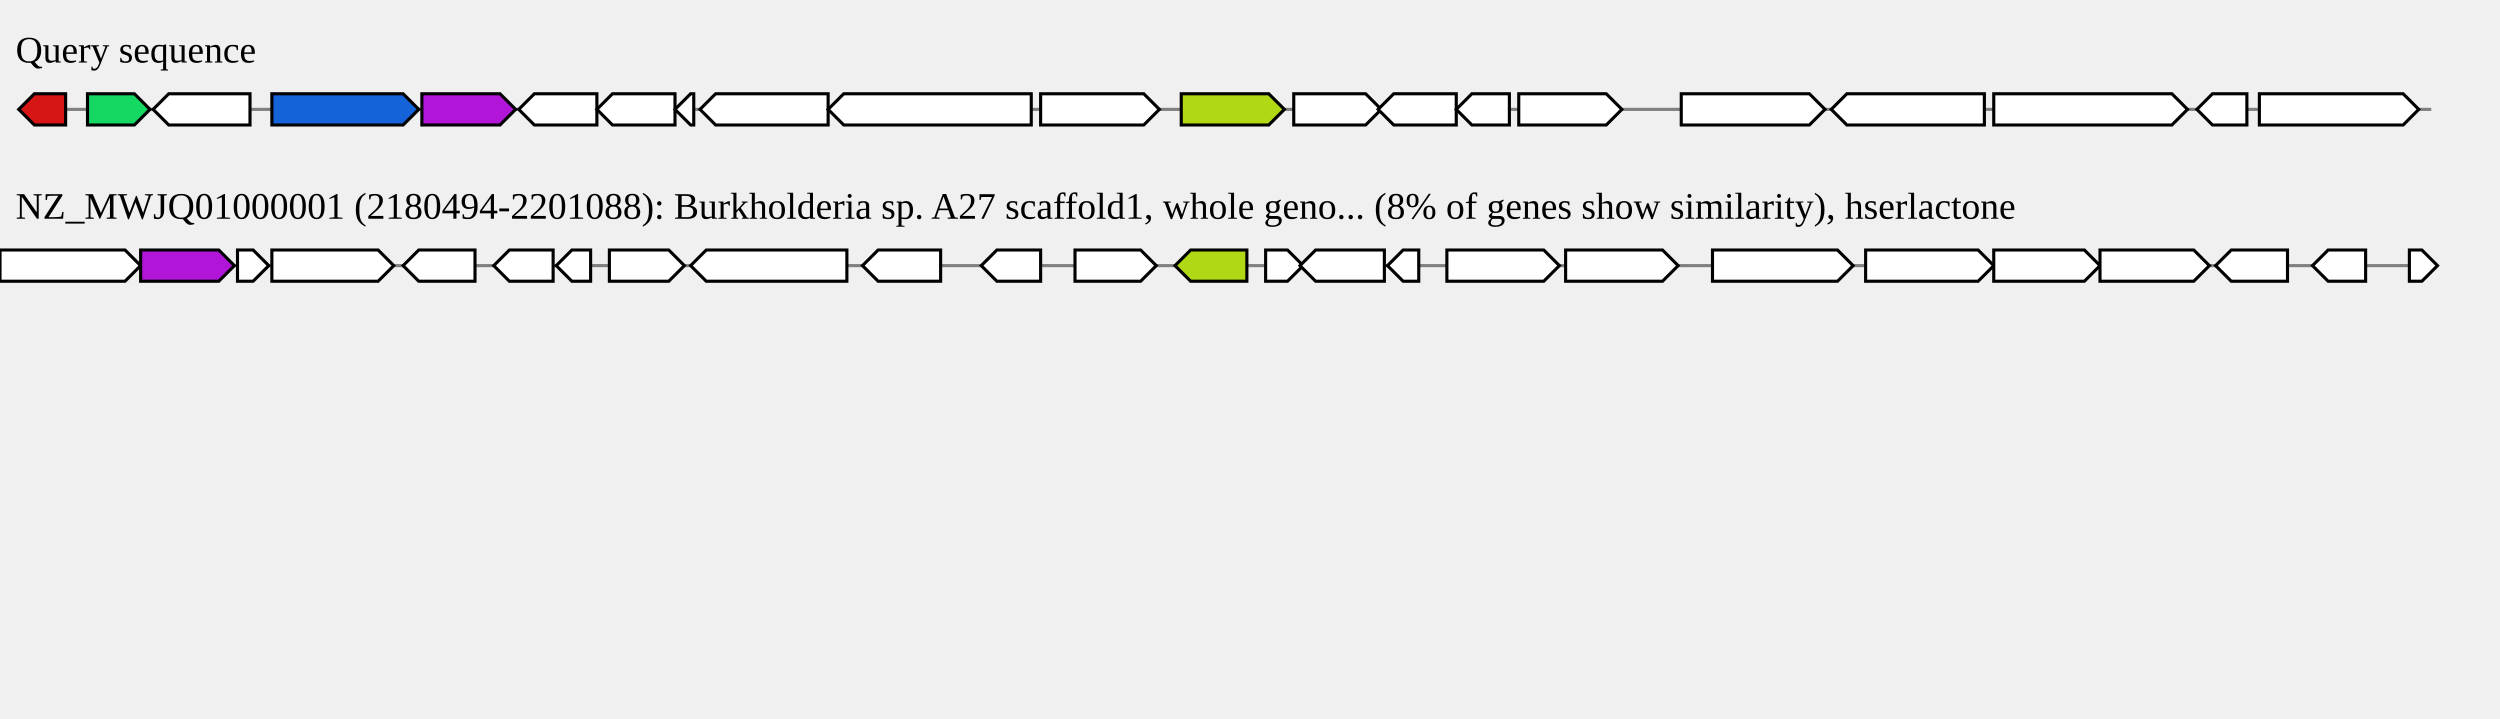
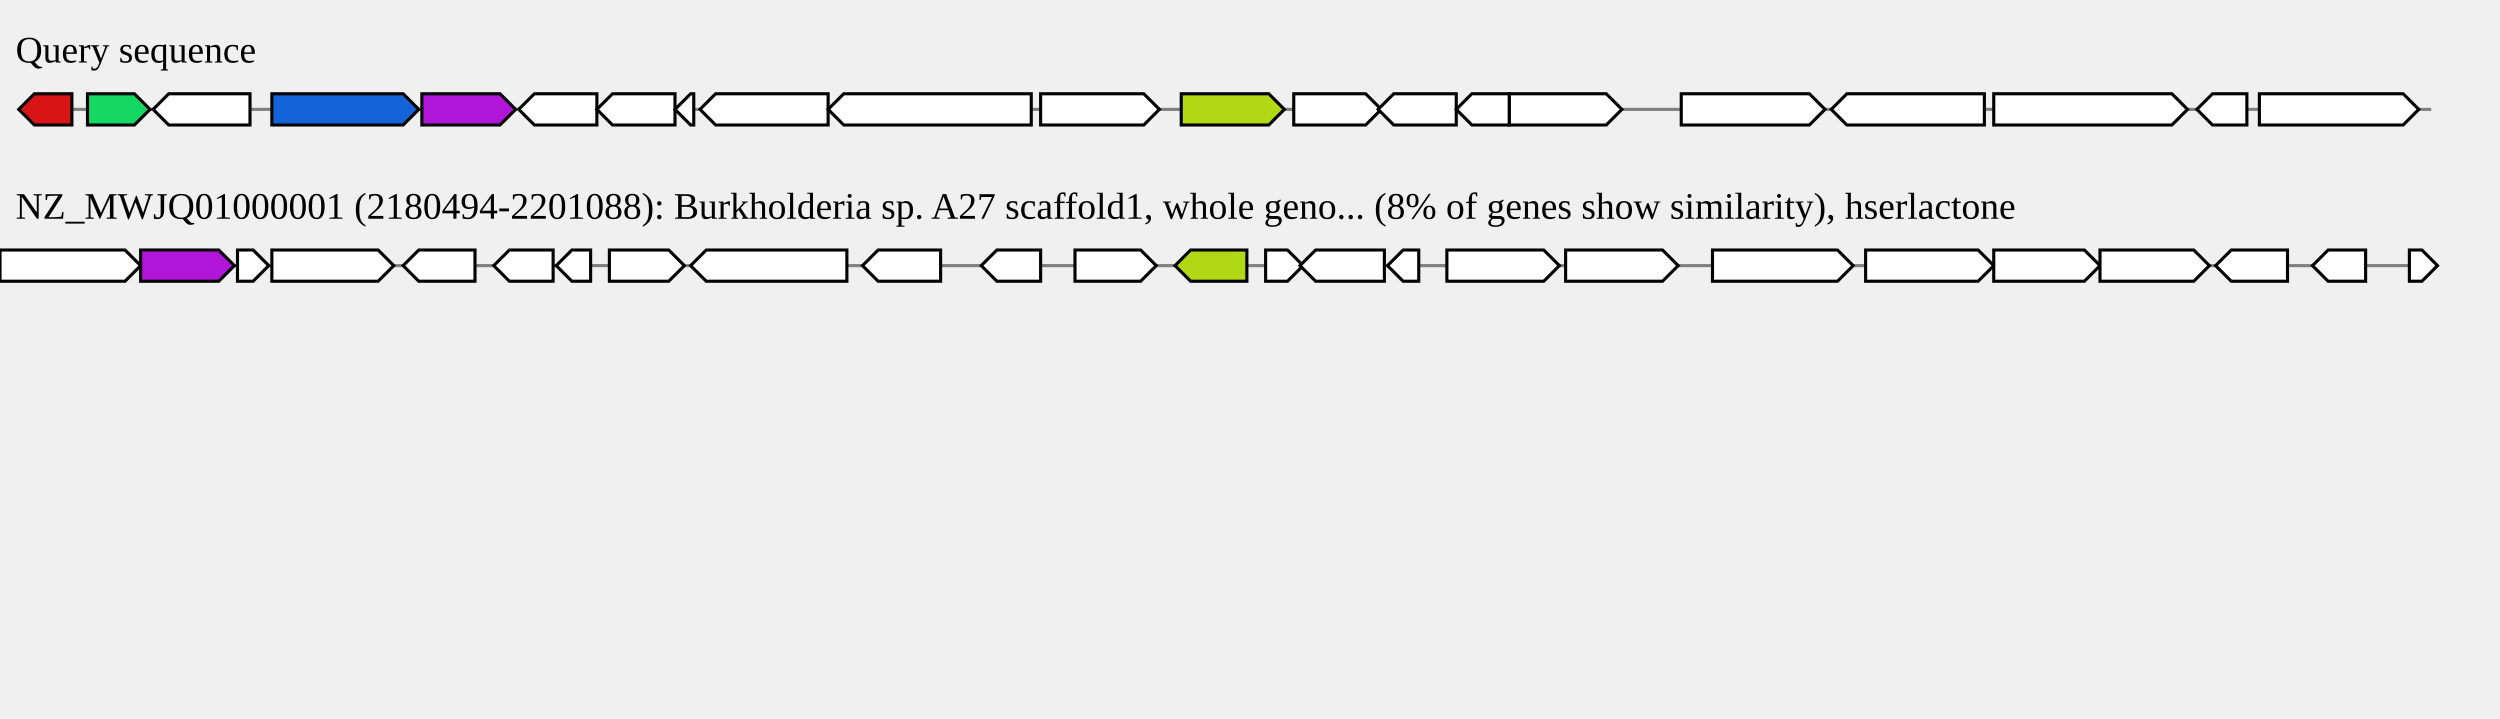
<svg xmlns="http://www.w3.org/2000/svg" xmlns:xlink="http://www.w3.org/1999/xlink" version="1.1" x="0" y="0" height="230" width="800" viewBox="0 0 800 230" preserveAspectRatio="none">
  <g label="Query sequence" class="clusterblast-cluster">
    <text x="5" y="20" class="clusterblast-acc">
Query sequence</text>
    <line x1="10" y1="35" x2="778.0" y2="35" style="stroke-width:1; stroke:grey; " />
-     <polygon points="6,35 11,30 21,30 21,40 11,40 6,35 " style="fill:#d81515; stroke-width:1; stroke:black; " description="&lt;b&gt;ctg58_5&lt;/b&gt;&lt;br&gt;ctg58 5&lt;br&gt;Location: 4872 - 5253" locus_tag="ctg58_5" class="clusterblast-orf" id="dummy-1_q0_0_all" />
-     <polygon points="28,40 43,40 48,35 43,30 28,30 28,40 " style="fill:#15d863; stroke-width:1; stroke:black; " description="&lt;b&gt;ctg58_6&lt;/b&gt;&lt;br&gt;ctg58 6&lt;br&gt;Location: 5454 - 5964" locus_tag="ctg58_6" class="clusterblast-orf" id="dummy-1_q1_0_all" />
-     <polygon points="49,35 54,30 80,30 80,40 54,40 49,35 " style="fill:white; stroke-width:1; stroke:black; " description="&lt;b&gt;ctg58_7&lt;/b&gt;&lt;br&gt;ctg58 7&lt;br&gt;Location: 5988 - 6792" locus_tag="ctg58_7" class="clusterblast-orf" id="dummy-1_q2_0_all" />
-     <polygon points="87,40 129,40 134,35 129,30 87,30 87,40 " style="fill:#1563d8; stroke-width:1; stroke:black; " description="&lt;b&gt;ctg58_8&lt;/b&gt;&lt;br&gt;ctg58 8&lt;br&gt;Location: 6990 - 8220" locus_tag="ctg58_8" class="clusterblast-orf" id="dummy-1_q3_0_all" />
-     <polygon points="135,40 160,40 165,35 160,30 135,30 135,40 " style="fill:#b115d8; stroke-width:1; stroke:black; " description="&lt;b&gt;ctg58_9&lt;/b&gt;&lt;br&gt;ctg58 9&lt;br&gt;Location: 8237 - 9026" locus_tag="ctg58_9" class="clusterblast-orf" id="dummy-1_q4_0_all" />
-     <polygon points="166,35 171,30 191,30 191,40 171,40 166,35 " style="fill:white; stroke-width:1; stroke:black; " description="&lt;b&gt;ctg58_10&lt;/b&gt;&lt;br&gt;ctg58 10&lt;br&gt;Location: 9041 - 9707" locus_tag="ctg58_10" class="clusterblast-orf" id="dummy-1_q5_0_all" />
-     <polygon points="191,35 196,30 216,30 216,40 196,40 191,35 " style="fill:white; stroke-width:1; stroke:black; " description="&lt;b&gt;ctg58_11&lt;/b&gt;&lt;br&gt;ctg58 11&lt;br&gt;Location: 9706 - 10366" locus_tag="ctg58_11" class="clusterblast-orf" id="dummy-1_q6_0_all" />
-     <polygon points="216,35 221,30 222,30 222,40 221,40 216,35 " style="fill:white; stroke-width:1; stroke:black; " description="&lt;b&gt;ctg58_12&lt;/b&gt;&lt;br&gt;ctg58 12&lt;br&gt;Location: 10368 - 10503" locus_tag="ctg58_12" class="clusterblast-orf" id="dummy-1_q7_0_all" />
-     <polygon points="224,35 229,30 265,30 265,40 229,40 224,35 " style="fill:white; stroke-width:1; stroke:black; " description="&lt;b&gt;ctg58_13&lt;/b&gt;&lt;br&gt;ctg58 13&lt;br&gt;Location: 10576 - 11641" locus_tag="ctg58_13" class="clusterblast-orf" id="dummy-1_q8_0_all" />
-     <polygon points="265,35 270,30 330,30 330,40 270,40 265,35 " style="fill:white; stroke-width:1; stroke:black; " description="&lt;b&gt;ctg58_14&lt;/b&gt;&lt;br&gt;ctg58 14&lt;br&gt;Location: 11640 - 13347" locus_tag="ctg58_14" class="clusterblast-orf" id="dummy-1_q9_0_all" />
-     <polygon points="333,40 366,40 371,35 366,30 333,30 333,40 " style="fill:white; stroke-width:1; stroke:black; " description="&lt;b&gt;ctg58_15&lt;/b&gt;&lt;br&gt;ctg58 15&lt;br&gt;Location: 13426 - 14419" locus_tag="ctg58_15" class="clusterblast-orf" id="dummy-1_q10_0_all" />
-     <polygon points="378,40 406,40 411,35 406,30 378,30 378,40 " style="fill:#b1d815; stroke-width:1; stroke:black; " description="&lt;b&gt;ctg58_16&lt;/b&gt;&lt;br&gt;ctg58 16&lt;br&gt;Location: 14586 - 15456" locus_tag="ctg58_16" class="clusterblast-orf" id="dummy-1_q11_0_all" />
-     <polygon points="414,40 437,40 442,35 437,30 414,30 414,40 " style="fill:white; stroke-width:1; stroke:black; " description="&lt;b&gt;ctg58_17&lt;/b&gt;&lt;br&gt;ctg58 17&lt;br&gt;Location: 15529 - 16273" locus_tag="ctg58_17" class="clusterblast-orf" id="dummy-1_q12_0_all" />
-     <polygon points="441,35 446,30 466,30 466,40 446,40 441,35 " style="fill:white; stroke-width:1; stroke:black; " description="&lt;b&gt;ctg58_18&lt;/b&gt;&lt;br&gt;ctg58 18&lt;br&gt;Location: 16251 - 16890" locus_tag="ctg58_18" class="clusterblast-orf" id="dummy-1_q13_0_all" />
-     <polygon points="466,35 471,30 483,30 483,40 471,40 466,35 " style="fill:white; stroke-width:1; stroke:black; " description="&lt;b&gt;ctg58_19&lt;/b&gt;&lt;br&gt;ctg58 19&lt;br&gt;Location: 16889 - 17342" locus_tag="ctg58_19" class="clusterblast-orf" id="dummy-1_q14_0_all" />
-     <polygon points="486,40 514,40 519,35 514,30 486,30 486,40 " style="fill:white; stroke-width:1; stroke:black; " description="&lt;b&gt;ctg58_20&lt;/b&gt;&lt;br&gt;ctg58 20&lt;br&gt;Location: 17426 - 18293" locus_tag="ctg58_20" class="clusterblast-orf" id="dummy-1_q15_0_all" />
-     <polygon points="538,40 579,40 584,35 579,30 538,30 538,40 " style="fill:white; stroke-width:1; stroke:black; " description="&lt;b&gt;ctg58_21&lt;/b&gt;&lt;br&gt;ctg58 21&lt;br&gt;Location: 18770 - 19973" locus_tag="ctg58_21" class="clusterblast-orf" id="dummy-1_q16_0_all" />
-     <polygon points="586,35 591,30 635,30 635,40 591,40 586,35 " style="fill:white; stroke-width:1; stroke:black; " description="&lt;b&gt;ctg58_22&lt;/b&gt;&lt;br&gt;ctg58 22&lt;br&gt;Location: 20045 - 21317" locus_tag="ctg58_22" class="clusterblast-orf" id="dummy-1_q17_0_all" />
-     <polygon points="638,40 695,40 700,35 695,30 638,30 638,40 " style="fill:white; stroke-width:1; stroke:black; " description="&lt;b&gt;ctg58_23&lt;/b&gt;&lt;br&gt;ctg58 23&lt;br&gt;Location: 21394 - 23005" locus_tag="ctg58_23" class="clusterblast-orf" id="dummy-1_q18_0_all" />
-     <polygon points="703,35 708,30 719,30 719,40 708,40 703,35 " style="fill:white; stroke-width:1; stroke:black; " description="&lt;b&gt;ctg58_24&lt;/b&gt;&lt;br&gt;ctg58 24&lt;br&gt;Location: 23104 - 23515" locus_tag="ctg58_24" class="clusterblast-orf" id="dummy-1_q19_0_all" />
-     <polygon points="723,40 769,40 774,35 769,30 723,30 723,40 " style="fill:white; stroke-width:1; stroke:black; " description="&lt;b&gt;ctg58_25&lt;/b&gt;&lt;br&gt;ctg58 25&lt;br&gt;Location: 23615 - 24938" locus_tag="ctg58_25" class="clusterblast-orf" id="dummy-1_q20_0_all" />
+     <polygon points="6,35 11,30 23,30 23,40 11,40 6,35 " style="fill:#d81515; stroke-width:1; stroke:black; " description="&lt;b&gt;LGINICCL_02124&lt;/b&gt;&lt;br&gt;Peroxide-responsive repressor PerR&lt;br&gt;Location: 4872 - 5310" locus_tag="LGINICCL_02124" class="clusterblast-orf" id="dummy-1_q0_0_all" />
+     <polygon points="28,40 43,40 48,35 43,30 28,30 28,40 " style="fill:#15d863; stroke-width:1; stroke:black; " description="&lt;b&gt;LGINICCL_02125&lt;/b&gt;&lt;br&gt;3-hydroxydecanoyl-[acyl-carrier-protein] dehydratase&lt;br&gt;Location: 5454 - 5964" locus_tag="LGINICCL_02125" class="clusterblast-orf" id="dummy-1_q1_0_all" />
+     <polygon points="49,35 54,30 80,30 80,40 54,40 49,35 " style="fill:white; stroke-width:1; stroke:black; " description="&lt;b&gt;LGINICCL_02126&lt;/b&gt;&lt;br&gt;hypothetical protein&lt;br&gt;Location: 5988 - 6792" locus_tag="LGINICCL_02126" class="clusterblast-orf" id="dummy-1_q2_0_all" />
+     <polygon points="87,40 129,40 134,35 129,30 87,30 87,40 " style="fill:#1563d8; stroke-width:1; stroke:black; " description="&lt;b&gt;LGINICCL_02127&lt;/b&gt;&lt;br&gt;3-oxoacyl-[acyl-carrier-protein] synthase 1&lt;br&gt;Location: 6990 - 8220" locus_tag="LGINICCL_02127" class="clusterblast-orf" id="dummy-1_q3_0_all" />
+     <polygon points="135,40 160,40 165,35 160,30 135,30 135,40 " style="fill:#b115d8; stroke-width:1; stroke:black; " description="&lt;b&gt;LGINICCL_02128&lt;/b&gt;&lt;br&gt;Enoyl-[acyl-carrier-protein] reductase [NADH] FabI&lt;br&gt;Location: 8237 - 9026" locus_tag="LGINICCL_02128" class="clusterblast-orf" id="dummy-1_q4_0_all" />
+     <polygon points="166,35 171,30 191,30 191,40 171,40 166,35 " style="fill:white; stroke-width:1; stroke:black; " description="&lt;b&gt;LGINICCL_02129&lt;/b&gt;&lt;br&gt;Dual-specificity RNA pseudouridine synthase RluA&lt;br&gt;Location: 9041 - 9707" locus_tag="LGINICCL_02129" class="clusterblast-orf" id="dummy-1_q5_0_all" />
+     <polygon points="191,35 196,30 216,30 216,40 196,40 191,35 " style="fill:white; stroke-width:1; stroke:black; " description="&lt;b&gt;LGINICCL_02130&lt;/b&gt;&lt;br&gt;hypothetical protein&lt;br&gt;Location: 9706 - 10366" locus_tag="LGINICCL_02130" class="clusterblast-orf" id="dummy-1_q6_0_all" />
+     <polygon points="216,35 221,30 222,30 222,40 221,40 216,35 " style="fill:white; stroke-width:1; stroke:black; " description="&lt;b&gt;LGINICCL_02131&lt;/b&gt;&lt;br&gt;Cytochrome c oxidase subunit 4&lt;br&gt;Location: 10368 - 10503" locus_tag="LGINICCL_02131" class="clusterblast-orf" id="dummy-1_q7_0_all" />
+     <polygon points="224,35 229,30 265,30 265,40 229,40 224,35 " style="fill:white; stroke-width:1; stroke:black; " description="&lt;b&gt;LGINICCL_02132&lt;/b&gt;&lt;br&gt;hypothetical protein&lt;br&gt;Location: 10576 - 11641" locus_tag="LGINICCL_02132" class="clusterblast-orf" id="dummy-1_q8_0_all" />
+     <polygon points="265,35 270,30 330,30 330,40 270,40 265,35 " style="fill:white; stroke-width:1; stroke:black; " description="&lt;b&gt;LGINICCL_02133&lt;/b&gt;&lt;br&gt;3-methylmercaptopropionyl-CoA dehydrogenase&lt;br&gt;Location: 11640 - 13347" locus_tag="LGINICCL_02133" class="clusterblast-orf" id="dummy-1_q9_0_all" />
+     <polygon points="333,40 366,40 371,35 366,30 333,30 333,40 " style="fill:white; stroke-width:1; stroke:black; " description="&lt;b&gt;LGINICCL_02134&lt;/b&gt;&lt;br&gt;Threonylcarbamoyl-AMP synthase&lt;br&gt;Location: 13417 - 14419" locus_tag="LGINICCL_02134" class="clusterblast-orf" id="dummy-1_q10_0_all" />
+     <polygon points="378,40 406,40 411,35 406,30 378,30 378,40 " style="fill:#b1d815; stroke-width:1; stroke:black; " description="&lt;b&gt;LGINICCL_02135&lt;/b&gt;&lt;br&gt;hypothetical protein&lt;br&gt;Location: 14586 - 15456" locus_tag="LGINICCL_02135" class="clusterblast-orf" id="dummy-1_q11_0_all" />
+     <polygon points="414,40 437,40 442,35 437,30 414,30 414,40 " style="fill:white; stroke-width:1; stroke:black; " description="&lt;b&gt;LGINICCL_02136&lt;/b&gt;&lt;br&gt;hypothetical protein&lt;br&gt;Location: 15529 - 16273" locus_tag="LGINICCL_02136" class="clusterblast-orf" id="dummy-1_q12_0_all" />
+     <polygon points="441,35 446,30 466,30 466,40 446,40 441,35 " style="fill:white; stroke-width:1; stroke:black; " description="&lt;b&gt;LGINICCL_02137&lt;/b&gt;&lt;br&gt;hypothetical protein&lt;br&gt;Location: 16251 - 16890" locus_tag="LGINICCL_02137" class="clusterblast-orf" id="dummy-1_q13_0_all" />
+     <polygon points="466,35 471,30 483,30 483,40 471,40 466,35 " style="fill:white; stroke-width:1; stroke:black; " description="&lt;b&gt;LGINICCL_02138&lt;/b&gt;&lt;br&gt;tRNA-specific adenosine deaminase&lt;br&gt;Location: 16889 - 17342" locus_tag="LGINICCL_02138" class="clusterblast-orf" id="dummy-1_q14_0_all" />
+     <polygon points="483,40 514,40 519,35 514,30 483,30 483,40 " style="fill:white; stroke-width:1; stroke:black; " description="&lt;b&gt;LGINICCL_02139&lt;/b&gt;&lt;br&gt;hypothetical protein&lt;br&gt;Location: 17351 - 18293" locus_tag="LGINICCL_02139" class="clusterblast-orf" id="dummy-1_q15_0_all" />
+     <polygon points="538,40 579,40 584,35 579,30 538,30 538,40 " style="fill:white; stroke-width:1; stroke:black; " description="&lt;b&gt;LGINICCL_02140&lt;/b&gt;&lt;br&gt;hypothetical protein&lt;br&gt;Location: 18770 - 19973" locus_tag="LGINICCL_02140" class="clusterblast-orf" id="dummy-1_q16_0_all" />
+     <polygon points="586,35 591,30 635,30 635,40 591,40 586,35 " style="fill:white; stroke-width:1; stroke:black; " description="&lt;b&gt;LGINICCL_02141&lt;/b&gt;&lt;br&gt;Phosphoribosylamine--glycine ligase&lt;br&gt;Location: 20045 - 21317" locus_tag="LGINICCL_02141" class="clusterblast-orf" id="dummy-1_q17_0_all" />
+     <polygon points="638,40 695,40 700,35 695,30 638,30 638,40 " style="fill:white; stroke-width:1; stroke:black; " description="&lt;b&gt;LGINICCL_02142&lt;/b&gt;&lt;br&gt;Exodeoxyribonuclease 7 large subunit&lt;br&gt;Location: 21394 - 23005" locus_tag="LGINICCL_02142" class="clusterblast-orf" id="dummy-1_q18_0_all" />
+     <polygon points="703,35 708,30 719,30 719,40 708,40 703,35 " style="fill:white; stroke-width:1; stroke:black; " description="&lt;b&gt;LGINICCL_02143&lt;/b&gt;&lt;br&gt;hypothetical protein&lt;br&gt;Location: 23104 - 23515" locus_tag="LGINICCL_02143" class="clusterblast-orf" id="dummy-1_q19_0_all" />
+     <polygon points="723,40 769,40 774,35 769,30 723,30 723,40 " style="fill:white; stroke-width:1; stroke:black; " description="&lt;b&gt;LGINICCL_02144&lt;/b&gt;&lt;br&gt;Glutamate--tRNA ligase 1&lt;br&gt;Location: 23615 - 24938" locus_tag="LGINICCL_02144" class="clusterblast-orf" id="dummy-1_q20_0_all" />
  </g>
  <g label="NZ_MWJQ01000001" description="NZ_MWJQ01000001 (2180494-2201088): Burkholderia sp. A27 scaffold1, whole geno... (8% of genes show similarity), hserlactone" class="clusterblast-cluster">
    <text x="5" y="70" class="clusterblast-acc">
      <a xlink:href="https://antismash-db.secondarymetabolites.org/area.html?record=NZ_MWJQ01000001&amp;start=2180494&amp;end=2201088" target="_blank">NZ_MWJQ01000001 (2180494-2201088)</a>: Burkholderia sp. A27 scaffold1, whole geno... (8% of genes show similarity), hserlactone</text>
    <line x1="10" y1="85" x2="778.0" y2="85" style="stroke-width:1; stroke:grey; " />
  </g>
  <g id="a1_000">
    <polygon points="0,90 40,90 45,85 40,80 0,80 0,90 " style="fill:white; stroke-width:1; stroke:black; " description="&lt;b&gt;B2G74_RS09930&lt;/b&gt;&lt;br&gt;acetate/propionate family kinase&lt;br&gt;Location: 2200936 - 2199758" locus_tag="B2G74_RS09930" class="clusterblast-orf" id="dummy-1_h1_10_0" />
  </g>
  <g id="a1_001">
-     <polygon points="45,90 70,90 75,85 70,80 45,80 45,90 " style="fill:#b115d8; stroke-width:1; stroke:black; " description="&lt;b&gt;B2G74_RS09925&lt;/b&gt;&lt;br&gt;enoyl-ACP reductase FabI&lt;br&gt;Location: 2199745 - 2198954&lt;br&gt;&lt;br&gt;&lt;b&gt;BlastP hit with ctg58_9&lt;/b&gt;&lt;br&gt;Percentage identity: 46&lt;br&gt;Percentage coverage: 97&lt;br&gt;BLAST bit score: 225&lt;br&gt;E-value: 1.08e-71" locus_tag="B2G74_RS09925" class="clusterblast-orf" id="dummy-1_h1_10_1" />
+     <polygon points="45,90 70,90 75,85 70,80 45,80 45,90 " style="fill:#b115d8; stroke-width:1; stroke:black; " description="&lt;b&gt;B2G74_RS09925&lt;/b&gt;&lt;br&gt;enoyl-ACP reductase FabI&lt;br&gt;Location: 2199745 - 2198954&lt;br&gt;&lt;br&gt;&lt;b&gt;BlastP hit with LGINICCL_02128&lt;/b&gt;&lt;br&gt;Percentage identity: 46&lt;br&gt;Percentage coverage: 97&lt;br&gt;BLAST bit score: 225&lt;br&gt;E-value: 1.08e-71" locus_tag="B2G74_RS09925" class="clusterblast-orf" id="dummy-1_h1_10_1" />
  </g>
  <g id="a1_002">
    <polygon points="76,90 81,90 86,85 81,80 76,80 76,90 " style="fill:white; stroke-width:1; stroke:black; " description="&lt;b&gt;B2G74_RS09920&lt;/b&gt;&lt;br&gt;hypothetical protein&lt;br&gt;Location: 2198930 - 2198676" locus_tag="B2G74_RS09920" class="clusterblast-orf" id="dummy-1_h1_10_2" />
  </g>
  <g id="a1_003">
    <polygon points="87,90 121,90 126,85 121,80 87,80 87,90 " style="fill:white; stroke-width:1; stroke:black; " description="&lt;b&gt;B2G74_RS09915&lt;/b&gt;&lt;br&gt;hypothetical protein&lt;br&gt;Location: 2198655 - 2197627" locus_tag="B2G74_RS09915" class="clusterblast-orf" id="dummy-1_h1_10_3" />
  </g>
  <g id="a1_004">
    <polygon points="129,85 134,80 152,80 152,90 134,90 129,85 " style="fill:white; stroke-width:1; stroke:black; " description="&lt;b&gt;B2G74_RS09910&lt;/b&gt;&lt;br&gt;serine acetyltransferase&lt;br&gt;Location: 2197546 - 2196956" locus_tag="B2G74_RS09910" class="clusterblast-orf" id="dummy-1_h1_10_4" />
  </g>
  <g id="a1_005">
    <polygon points="158,85 163,80 177,80 177,90 163,90 158,85 " style="fill:white; stroke-width:1; stroke:black; " description="&lt;b&gt;B2G74_RS09905&lt;/b&gt;&lt;br&gt;NAD-dependent epimerase/dehydratase family protein&lt;br&gt;Location: 2196779 - 2196295" locus_tag="B2G74_RS09905" class="clusterblast-orf" id="dummy-1_h1_10_5" />
  </g>
  <g id="a1_006">
    <polygon points="178,85 183,80 189,80 189,90 183,90 178,85 " style="fill:white; stroke-width:1; stroke:black; " description="&lt;b&gt;B2G74_RS09900&lt;/b&gt;&lt;br&gt;H-NS histone family protein&lt;br&gt;Location: 2196279 - 2195968" locus_tag="B2G74_RS09900" class="clusterblast-orf" id="dummy-1_h1_10_6" />
  </g>
  <g id="a1_007">
    <polygon points="195,90 214,90 219,85 214,80 195,80 195,90 " style="fill:white; stroke-width:1; stroke:black; " description="&lt;b&gt;B2G74_RS09895&lt;/b&gt;&lt;br&gt;TetR/AcrR family transcriptional regulator&lt;br&gt;Location: 2195832 - 2195206" locus_tag="B2G74_RS09895" class="clusterblast-orf" id="dummy-1_h1_10_7" />
  </g>
  <g id="a1_008">
    <polygon points="221,85 226,80 271,80 271,90 226,90 221,85 " style="fill:white; stroke-width:1; stroke:black; " description="&lt;b&gt;B2G74_RS09890&lt;/b&gt;&lt;br&gt;ergothioneine biosynthesis protein EgtB&lt;br&gt;Location: 2195139 - 2193835" locus_tag="B2G74_RS09890" class="clusterblast-orf" id="dummy-1_h1_10_8" />
  </g>
  <g id="a1_009">
    <polygon points="276,85 281,80 301,80 301,90 281,90 276,85 " style="fill:white; stroke-width:1; stroke:black; " description="&lt;b&gt;B2G74_RS09885&lt;/b&gt;&lt;br&gt;helix-turn-helix domain-containing protein&lt;br&gt;Location: 2193704 - 2193048" locus_tag="B2G74_RS09885" class="clusterblast-orf" id="dummy-1_h1_10_9" />
  </g>
  <g id="a1_0010">
    <polygon points="314,85 319,80 333,80 333,90 319,90 314,85 " style="fill:white; stroke-width:1; stroke:black; " description="&lt;b&gt;B2G74_RS09880&lt;/b&gt;&lt;br&gt;universal stress protein&lt;br&gt;Location: 2192705 - 2192226" locus_tag="B2G74_RS09880" class="clusterblast-orf" id="dummy-1_h1_10_10" />
  </g>
  <g id="a1_0011">
    <polygon points="344,90 365,90 370,85 365,80 344,80 344,90 " style="fill:white; stroke-width:1; stroke:black; " description="&lt;b&gt;B2G74_RS09875&lt;/b&gt;&lt;br&gt;FadR family transcriptional regulator&lt;br&gt;Location: 2191937 - 2191248" locus_tag="B2G74_RS09875" class="clusterblast-orf" id="dummy-1_h1_10_11" />
  </g>
  <g id="a1_0012">
-     <polygon points="376,85 381,80 399,80 399,90 381,90 376,85 " style="fill:#b1d815; stroke-width:1; stroke:black; " description="&lt;b&gt;B2G74_RS09870&lt;/b&gt;&lt;br&gt;GNAT family N-acetyltransferase&lt;br&gt;Location: 2191088 - 2190495&lt;br&gt;&lt;br&gt;&lt;b&gt;BlastP hit with ctg58_16&lt;/b&gt;&lt;br&gt;Percentage identity: 35&lt;br&gt;Percentage coverage: 52&lt;br&gt;BLAST bit score: 95&lt;br&gt;E-value: 1.9e-21" locus_tag="B2G74_RS09870" class="clusterblast-orf" id="dummy-1_h1_10_12" />
+     <polygon points="376,85 381,80 399,80 399,90 381,90 376,85 " style="fill:#b1d815; stroke-width:1; stroke:black; " description="&lt;b&gt;B2G74_RS09870&lt;/b&gt;&lt;br&gt;GNAT family N-acetyltransferase&lt;br&gt;Location: 2191088 - 2190495&lt;br&gt;&lt;br&gt;&lt;b&gt;BlastP hit with LGINICCL_02135&lt;/b&gt;&lt;br&gt;Percentage identity: 35&lt;br&gt;Percentage coverage: 52&lt;br&gt;BLAST bit score: 95&lt;br&gt;E-value: 1.9e-21" locus_tag="B2G74_RS09870" class="clusterblast-orf" id="dummy-1_h1_10_12" />
  </g>
  <g id="a1_0013">
    <polygon points="405,90 412,90 417,85 412,80 405,80 405,90 " style="fill:white; stroke-width:1; stroke:black; " description="&lt;b&gt;B2G74_RS09865&lt;/b&gt;&lt;br&gt;hypothetical protein&lt;br&gt;Location: 2190341 - 2190024" locus_tag="B2G74_RS09865" class="clusterblast-orf" id="dummy-1_h1_10_13" />
  </g>
  <g id="a1_0014">
    <polygon points="416,85 421,80 443,80 443,90 421,90 416,85 " style="fill:white; stroke-width:1; stroke:black; " description="&lt;b&gt;B2G74_RS09860&lt;/b&gt;&lt;br&gt;LuxR family transcriptional regulator&lt;br&gt;Location: 2190040 - 2189336" locus_tag="B2G74_RS09860" class="clusterblast-orf" id="dummy-1_h1_10_14" />
  </g>
  <g id="a1_0015">
    <polygon points="444,85 449,80 454,80 454,90 449,90 444,85 " style="fill:white; stroke-width:1; stroke:black; " description="&lt;b&gt;B2G74_RS33640&lt;/b&gt;&lt;br&gt;hypothetical protein&lt;br&gt;Location: 2189299 - 2189057" locus_tag="B2G74_RS33640" class="clusterblast-orf" id="dummy-1_h1_10_15" />
  </g>
  <g id="a1_0016">
    <polygon points="463,90 494,90 499,85 494,80 463,80 463,90 " style="fill:white; stroke-width:1; stroke:black; " description="&lt;b&gt;B2G74_RS09855&lt;/b&gt;&lt;br&gt;dihydrodipicolinate synthase family protein&lt;br&gt;Location: 2188810 - 2187875" locus_tag="B2G74_RS09855" class="clusterblast-orf" id="dummy-1_h1_10_16" />
  </g>
  <g id="a1_0017">
    <polygon points="501,90 532,90 537,85 532,80 501,80 501,90 " style="fill:white; stroke-width:1; stroke:black; " description="&lt;b&gt;B2G74_RS09850&lt;/b&gt;&lt;br&gt;SMP-30/gluconolactonase/LRE family protein&lt;br&gt;Location: 2187811 - 2186873" locus_tag="B2G74_RS09850" class="clusterblast-orf" id="dummy-1_h1_10_17" />
  </g>
  <g id="a1_0018">
    <polygon points="548,90 588,90 593,85 588,80 548,80 548,90 " style="fill:white; stroke-width:1; stroke:black; " description="&lt;b&gt;B2G74_RS09845&lt;/b&gt;&lt;br&gt;extracellular solute-binding protein&lt;br&gt;Location: 2186596 - 2185427" locus_tag="B2G74_RS09845" class="clusterblast-orf" id="dummy-1_h1_10_18" />
  </g>
  <g id="a1_0019">
    <polygon points="597,90 633,90 638,85 633,80 597,80 597,90 " style="fill:white; stroke-width:1; stroke:black; " description="&lt;b&gt;B2G74_RS09840&lt;/b&gt;&lt;br&gt;ABC transporter ATP-binding protein&lt;br&gt;Location: 2185311 - 2184232" locus_tag="B2G74_RS09840" class="clusterblast-orf" id="dummy-1_h1_10_19" />
  </g>
  <g id="a1_0020">
    <polygon points="638,90 667,90 672,85 667,80 638,80 638,90 " style="fill:white; stroke-width:1; stroke:black; " description="&lt;b&gt;B2G74_RS09835&lt;/b&gt;&lt;br&gt;sugar ABC transporter permease&lt;br&gt;Location: 2184235 - 2183357" locus_tag="B2G74_RS09835" class="clusterblast-orf" id="dummy-1_h1_10_20" />
  </g>
  <g id="a1_0021">
    <polygon points="672,90 702,90 707,85 702,80 672,80 672,90 " style="fill:white; stroke-width:1; stroke:black; " description="&lt;b&gt;B2G74_RS09830&lt;/b&gt;&lt;br&gt;ABC transporter permease&lt;br&gt;Location: 2183357 - 2182428" locus_tag="B2G74_RS09830" class="clusterblast-orf" id="dummy-1_h1_10_21" />
  </g>
  <g id="a1_0022">
    <polygon points="709,85 714,80 732,80 732,90 714,90 709,85 " style="fill:white; stroke-width:1; stroke:black; " description="&lt;b&gt;B2G74_RS09825&lt;/b&gt;&lt;br&gt;short chain dehydrogenase&lt;br&gt;Location: 2182388 - 2181783" locus_tag="B2G74_RS09825" class="clusterblast-orf" id="dummy-1_h1_10_22" />
  </g>
  <g id="a1_0023">
    <polygon points="740,85 745,80 757,80 757,90 745,90 740,85 " style="fill:white; stroke-width:1; stroke:black; " description="&lt;b&gt;B2G74_RS09820&lt;/b&gt;&lt;br&gt;DUF3005 domain-containing protein&lt;br&gt;Location: 2181566 - 2181117" locus_tag="B2G74_RS09820" class="clusterblast-orf" id="dummy-1_h1_10_23" />
  </g>
  <g id="a1_0024">
    <polygon points="771,90 775,90 780,85 775,80 771,80 771,90 " style="fill:white; stroke-width:1; stroke:black; " description="&lt;b&gt;B2G74_RS09815&lt;/b&gt;&lt;br&gt;hypothetical protein&lt;br&gt;Location: 2180771 - 2180538" locus_tag="B2G74_RS09815" class="clusterblast-orf" id="dummy-1_h1_10_24" />
  </g>
</svg>
